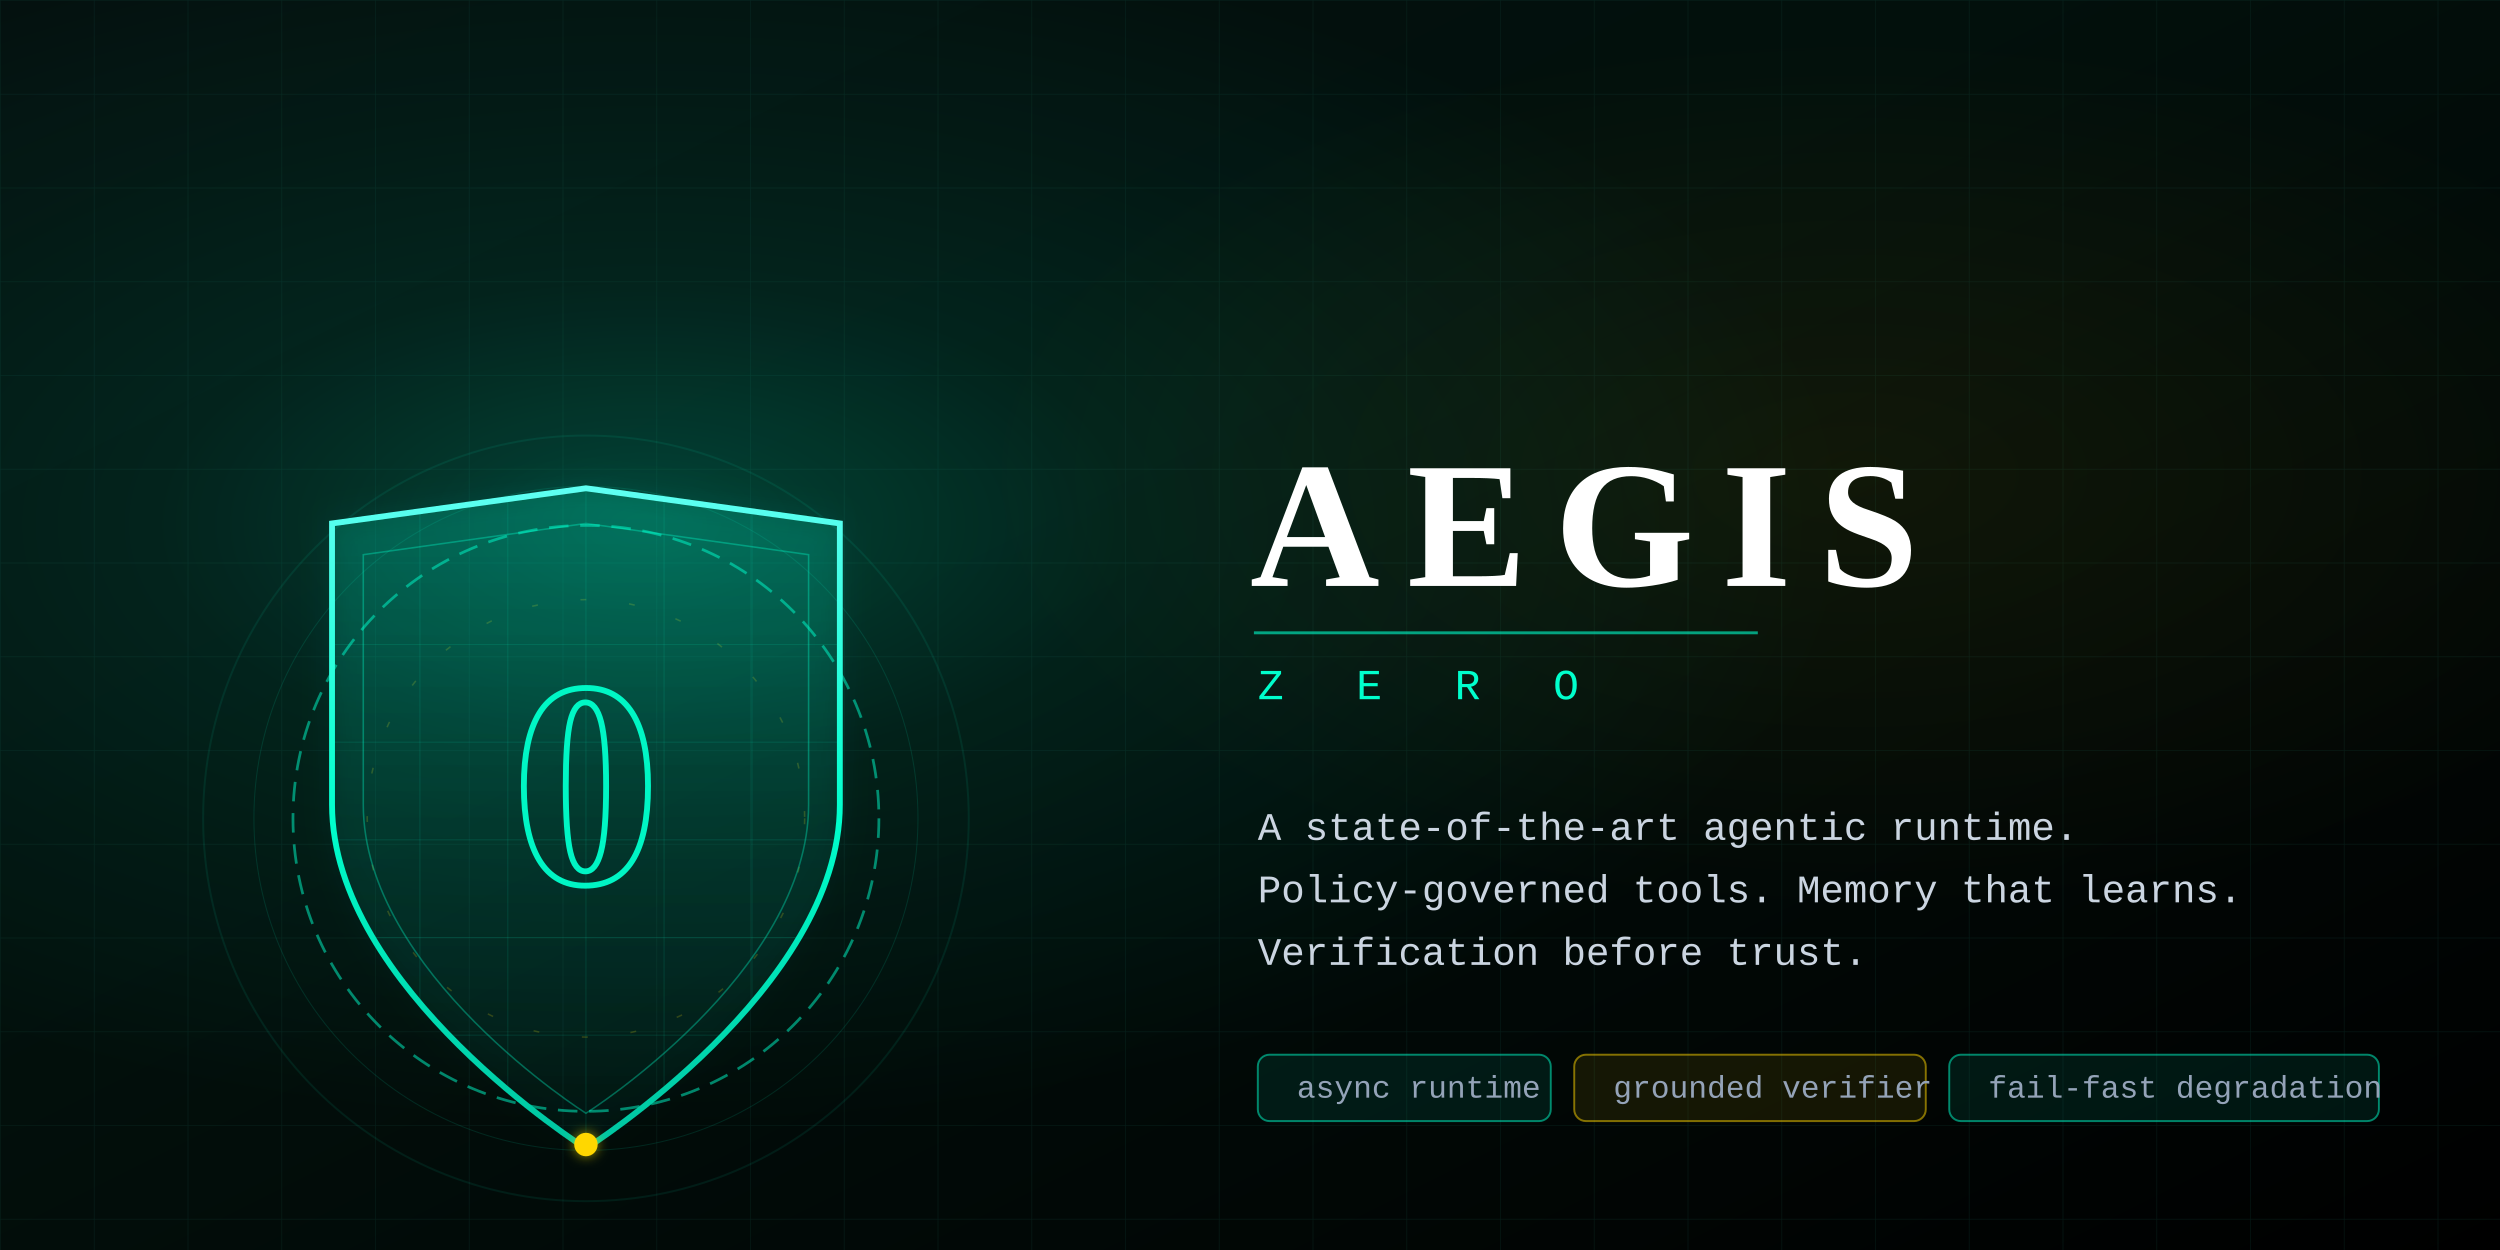
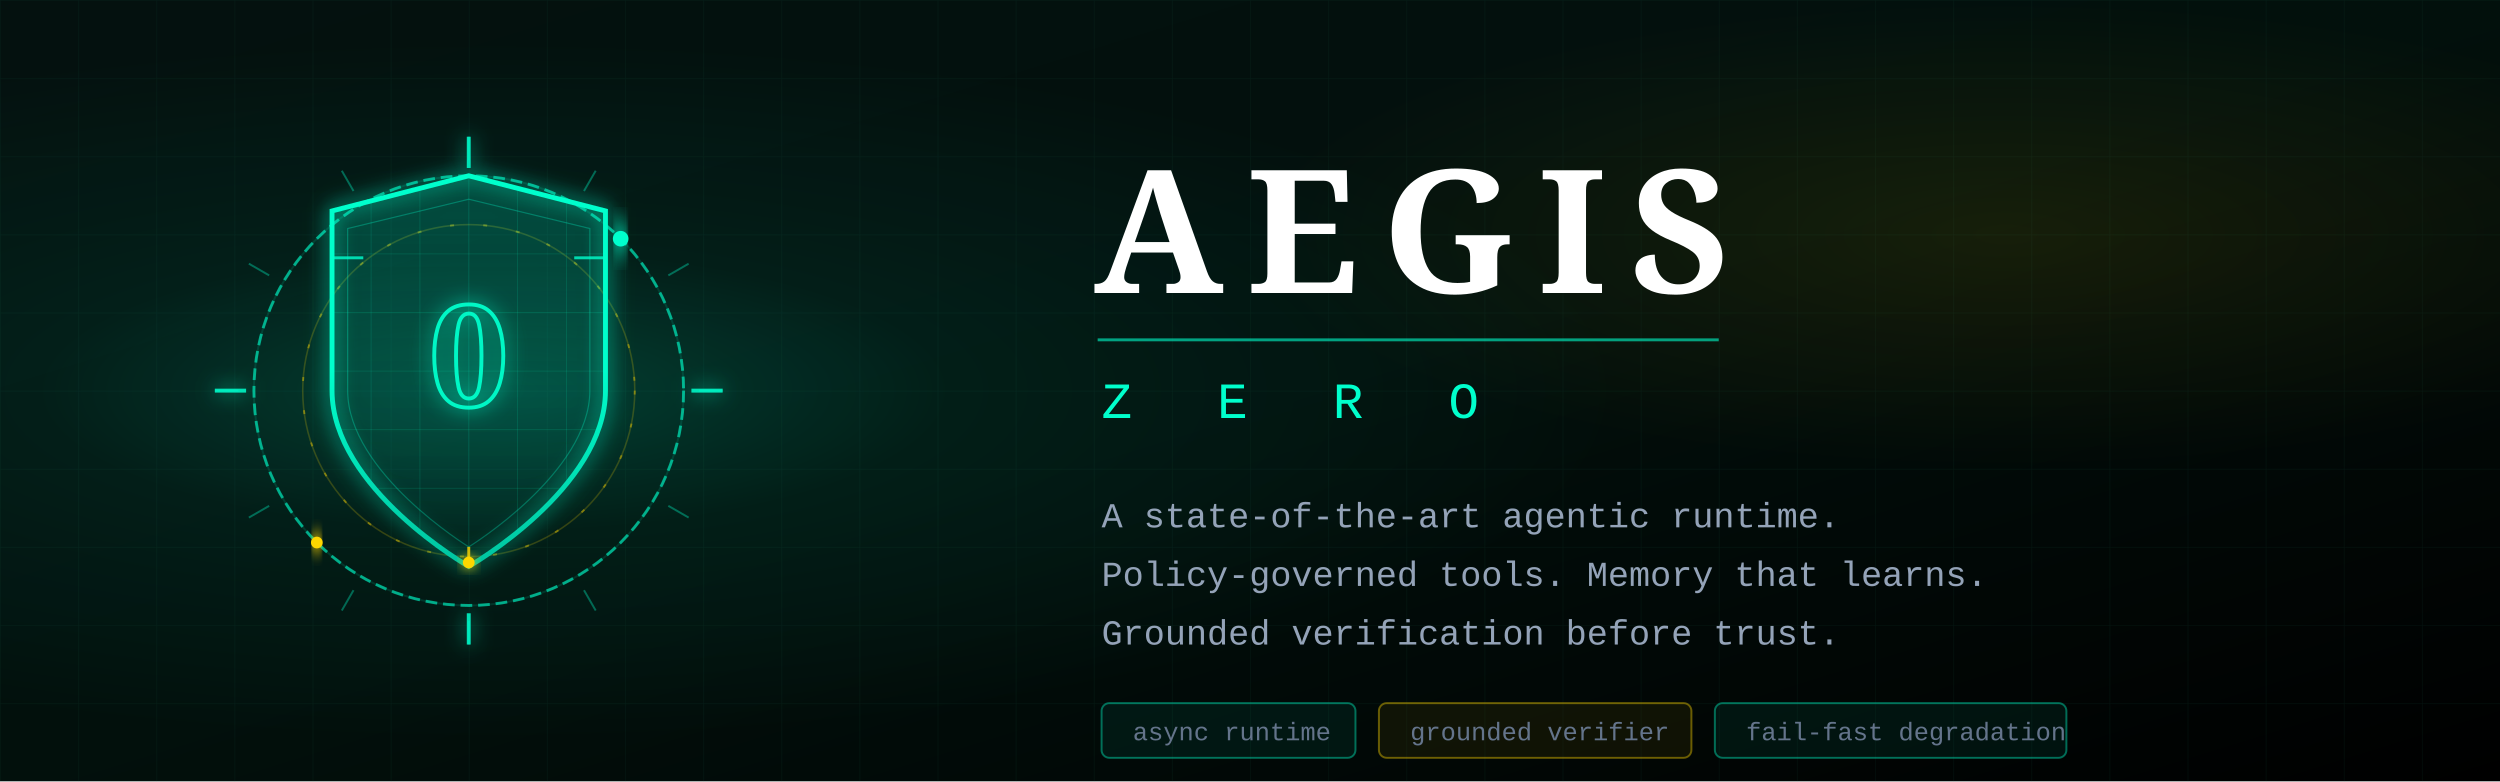
- <svg xmlns="http://www.w3.org/2000/svg" viewBox="0 0 1280 640" width="1280" height="640" font-family="Georgia, 'Times New Roman', serif">
+ <svg xmlns="http://www.w3.org/2000/svg" viewBox="0 0 1280 400" width="1280" height="400">
  <defs>
    <linearGradient id="bg" x1="0" y1="0" x2="1" y2="1">
      <stop offset="0%" stop-color="#04110f" />
-       <stop offset="40%" stop-color="#02100c" />
-       <stop offset="70%" stop-color="#010806" />
+       <stop offset="50%" stop-color="#02100c" />
      <stop offset="100%" stop-color="#000000" />
    </linearGradient>
-     <radialGradient id="glow" cx="26%" cy="42%" r="48%">
-       <stop offset="0%" stop-color="#00ffcc" stop-opacity="0.22" />
-       <stop offset="40%" stop-color="#00ffcc" stop-opacity="0.08" />
+     <radialGradient id="glow" cx="20%" cy="50%" r="45%">
+       <stop offset="0%" stop-color="#00ffcc" stop-opacity="0.2" />
+       <stop offset="40%" stop-color="#00ffcc" stop-opacity="0.06" />
      <stop offset="100%" stop-color="#00ffcc" stop-opacity="0" />
    </radialGradient>
-     <radialGradient id="accentGlow" cx="74%" cy="38%" r="35%">
-       <stop offset="0%" stop-color="#ffd700" stop-opacity="0.06" />
+     <radialGradient id="goldGlow" cx="80%" cy="30%" r="30%">
+       <stop offset="0%" stop-color="#ffd700" stop-opacity="0.08" />
      <stop offset="100%" stop-color="#ffd700" stop-opacity="0" />
    </radialGradient>
    <linearGradient id="shieldFill" x1="0" y1="0" x2="0" y2="1">
-       <stop offset="0%" stop-color="#00ffcc" stop-opacity="0.18" />
-       <stop offset="50%" stop-color="#00ffcc" stop-opacity="0.08" />
+       <stop offset="0%" stop-color="#00ffcc" stop-opacity="0.15" />
      <stop offset="100%" stop-color="#00ffcc" stop-opacity="0.02" />
    </linearGradient>
    <linearGradient id="shieldStroke" x1="0" y1="0" x2="0" y2="1">
-       <stop offset="0%" stop-color="#5ffff2" />
+       <stop offset="0%" stop-color="#00ffcc" />
      <stop offset="50%" stop-color="#00ffcc" />
      <stop offset="100%" stop-color="#00c4a0" />
    </linearGradient>
-     <pattern id="grid" width="48" height="48" patternUnits="userSpaceOnUse">
-       <path d="M48 0 L0 0 0 48" fill="none" stroke="#0c3b34" stroke-width="0.6" opacity="0.4" />
+     <pattern id="grid" width="40" height="40" patternUnits="userSpaceOnUse">
+       <path d="M40 0 L0 0 0 40" fill="none" stroke="#0c3b34" stroke-width="0.5" opacity="0.3" />
    </pattern>
+     <filter id="cg" x="-50%" y="-50%" width="200%" height="200%">
+       <feGaussianBlur stdDeviation="5" result="b" />
+       <feMerge>
+         <feMergeNode in="b" />
+         <feMergeNode in="SourceGraphic" />
+       </feMerge>
+     </filter>
+     <filter id="gg" x="-50%" y="-50%" width="200%" height="200%">
+       <feGaussianBlur stdDeviation="3" result="b" />
+       <feMerge>
+         <feMergeNode in="b" />
+         <feMergeNode in="SourceGraphic" />
+       </feMerge>
+     </filter>
    <filter id="shieldAura" x="-30%" y="-30%" width="160%" height="160%">
      <feGaussianBlur stdDeviation="8" result="blur" />
      <feColorMatrix in="blur" type="matrix" values="0 0 0 0 0                 0 1 0 0 0.9                 0 0 0 0 0.85                 0 0 0 0.5 0" result="glow" />
      <feMerge>
        <feMergeNode in="glow" />
        <feMergeNode in="SourceGraphic" />
      </feMerge>
    </filter>
-     <filter id="goldGlow" x="-50%" y="-50%" width="200%" height="200%">
-       <feGaussianBlur stdDeviation="3" result="blur" />
-       <feColorMatrix in="blur" type="matrix" values="0 0 0 0 1                 0 0 0 0 0.84                 0 0 0 0 0                 0 0 0 0.6 0" result="glow" />
-       <feMerge>
-         <feMergeNode in="glow" />
-         <feMergeNode in="SourceGraphic" />
-       </feMerge>
-     </filter>
    <clipPath id="sc">
-       <path d="M300 250 L430 268 L430 412 C430 506 300 588 300 588 C300 588 170 506 170 412 L170 268 Z" />
+       <path d="M120 50 L190 68 L190 160 C190 210 120 250 120 250 C120 250 50 210 50 160 L50 68 Z" />
    </clipPath>
  </defs>
-   <rect width="1280" height="640" fill="url(#bg)" />
-   <rect width="1280" height="640" fill="url(#grid)" />
-   <rect width="1280" height="640" fill="url(#glow)" />
-   <rect width="1280" height="640" fill="url(#accentGlow)" />
-   <g>
-     <circle cx="300" cy="419" r="196" fill="none" stroke="#00ffcc" stroke-width="1" stroke-opacity="0.08" />
-     <circle cx="300" cy="419" r="170" fill="none" stroke="#00ffcc" stroke-width="0.5" stroke-opacity="0.12" />
-     <circle cx="300" cy="419" r="150" fill="none" stroke="#00ffcc" stroke-width="1.4" stroke-opacity="0.5" stroke-dasharray="10 6" />
-     <circle cx="300" cy="419" r="112" fill="none" stroke="#ffd700" stroke-width="0.8" stroke-opacity="0.2" stroke-dasharray="3 22" />
+   <rect width="1280" height="400" fill="url(#bg)" />
+   <rect width="1280" height="400" fill="url(#grid)" />
+   <rect width="1280" height="400" fill="url(#glow)" />
+   <rect width="1280" height="400" fill="url(#goldGlow)" />
+   <g transform="translate(120, 40)">
+     <circle cx="120" cy="160" r="110" fill="none" stroke="#00ffcc" stroke-width="1" stroke-opacity="0.12" />
+     <circle cx="120" cy="160" r="110" fill="none" stroke="#00ffcc" stroke-width="1.5" stroke-opacity="0.6" stroke-dasharray="6 3" />
+     <g stroke="#00ffcc" stroke-opacity="0.35" stroke-width="1">
+       <line x1="120" y1="30" x2="120" y2="42" transform="rotate(0,120,160)" />
+       <line x1="120" y1="30" x2="120" y2="42" transform="rotate(30,120,160)" />
+       <line x1="120" y1="30" x2="120" y2="42" transform="rotate(60,120,160)" />
+       <line x1="120" y1="30" x2="120" y2="42" transform="rotate(90,120,160)" />
+       <line x1="120" y1="30" x2="120" y2="42" transform="rotate(120,120,160)" />
+       <line x1="120" y1="30" x2="120" y2="42" transform="rotate(150,120,160)" />
+       <line x1="120" y1="30" x2="120" y2="42" transform="rotate(180,120,160)" />
+       <line x1="120" y1="30" x2="120" y2="42" transform="rotate(210,120,160)" />
+       <line x1="120" y1="30" x2="120" y2="42" transform="rotate(240,120,160)" />
+       <line x1="120" y1="30" x2="120" y2="42" transform="rotate(270,120,160)" />
+       <line x1="120" y1="30" x2="120" y2="42" transform="rotate(300,120,160)" />
+       <line x1="120" y1="30" x2="120" y2="42" transform="rotate(330,120,160)" />
+     </g>
+     <g stroke="#00ffcc" stroke-width="2" stroke-opacity="0.85" filter="url(#cg)">
+       <line x1="120" y1="30" x2="120" y2="46" transform="rotate(0,120,160)" />
+       <line x1="120" y1="30" x2="120" y2="46" transform="rotate(90,120,160)" />
+       <line x1="120" y1="30" x2="120" y2="46" transform="rotate(180,120,160)" />
+       <line x1="120" y1="30" x2="120" y2="46" transform="rotate(270,120,160)" />
+     </g>
+     <circle cx="120" cy="160" r="85" fill="none" stroke="#ffd700" stroke-width="0.8" stroke-opacity="0.2" />
+     <circle cx="120" cy="160" r="85" fill="none" stroke="#ffd700" stroke-width="1" stroke-opacity="0.4" stroke-dasharray="2 15" />
+     <circle cx="120" cy="50" r="4" fill="#00ffcc" filter="url(#cg)" transform="rotate(45,120,160)" />
+     <circle cx="120" cy="50" r="3" fill="#ffd700" filter="url(#gg)" transform="rotate(225,120,160)" />
    <g filter="url(#shieldAura)">
-       <path d="M300 250 L430 268 L430 412 C430 506 300 588 300 588 C300 588 170 506 170 412 L170 268 Z" fill="url(#shieldFill)" />
+       <path d="M120 50 L190 68 L190 160 C190 210 120 250 120 250 C120 250 50 210 50 160 L50 68 Z" fill="url(#shieldFill)" />
    </g>
-     <g clip-path="url(#sc)" stroke="#00ffcc" stroke-width="0.5" stroke-opacity="0.12">
-       <line x1="170" y1="330" x2="430" y2="330" />
-       <line x1="170" y1="380" x2="430" y2="380" />
-       <line x1="170" y1="430" x2="430" y2="430" />
-       <line x1="170" y1="480" x2="430" y2="480" />
-       <line x1="170" y1="530" x2="430" y2="530" />
-       <line x1="215" y1="250" x2="215" y2="588" />
-       <line x1="260" y1="250" x2="260" y2="588" />
-       <line x1="300" y1="250" x2="300" y2="588" />
-       <line x1="340" y1="250" x2="340" y2="588" />
-       <line x1="385" y1="250" x2="385" y2="588" />
+     <g clip-path="url(#sc)" stroke="#00ffcc" stroke-width="0.4" stroke-opacity="0.15">
+       <line x1="50" y1="90" x2="190" y2="90" />
+       <line x1="50" y1="120" x2="190" y2="120" />
+       <line x1="50" y1="150" x2="190" y2="150" />
+       <line x1="50" y1="180" x2="190" y2="180" />
+       <line x1="50" y1="210" x2="190" y2="210" />
+       <line x1="70" y1="50" x2="70" y2="250" />
+       <line x1="95" y1="50" x2="95" y2="250" />
+       <line x1="120" y1="50" x2="120" y2="250" />
+       <line x1="145" y1="50" x2="145" y2="250" />
+       <line x1="170" y1="50" x2="170" y2="250" />
    </g>
-     <path d="M300 250 L430 268 L430 412 C430 506 300 588 300 588 C300 588 170 506 170 412 L170 268 Z" fill="none" stroke="url(#shieldStroke)" stroke-width="3" />
-     <path d="M300 268 L414 284 L414 412 C414 498 300 570 300 570 C300 570 186 498 186 412 L186 284 Z" fill="none" stroke="#00ffcc" stroke-width="0.8" stroke-opacity="0.35" />
-     <line x1="214" y1="290" x2="386" y2="290" stroke="#ffd700" stroke-width="2.5" stroke-opacity="0.9" filter="url(#goldGlow)" />
-     <text x="300" y="452" text-anchor="middle" font-size="150" font-weight="900" fill="none" stroke="#00ffcc" stroke-width="3" opacity="0.95">0</text>
-     <circle cx="300" cy="586" r="6" fill="#ffd700" filter="url(#goldGlow)" />
+     <path d="M120 50 L190 68 L190 160 C190 210 120 250 120 250 C120 250 50 210 50 160 L50 68 Z" fill="none" stroke="url(#shieldStroke)" stroke-width="2.5" filter="url(#cg)" />
+     <path d="M120 62 L182 77 L182 160 C182 202 120 240 120 240 C120 240 58 202 58 160 L58 77 Z" fill="none" stroke="#00ffcc" stroke-width="0.6" stroke-opacity="0.3" />
+     <line x1="70" y1="78" x2="170" y2="78" stroke="#ffd700" stroke-width="1.5" stroke-opacity="0.8" filter="url(#gg)" />
+     <line x1="50" y1="92" x2="66" y2="92" stroke="#00ffcc" stroke-width="1.5" stroke-opacity="0.8" />
+     <line x1="50" y1="68" x2="50" y2="96" stroke="#00ffcc" stroke-width="1.5" stroke-opacity="0.8" />
+     <line x1="174" y1="92" x2="190" y2="92" stroke="#00ffcc" stroke-width="1.5" stroke-opacity="0.8" />
+     <line x1="190" y1="68" x2="190" y2="96" stroke="#00ffcc" stroke-width="1.5" stroke-opacity="0.8" />
+     <circle cx="120" cy="248" r="3" fill="#ffd700" filter="url(#gg)" />
+     <line x1="120" y1="240" x2="120" y2="246" stroke="#ffd700" stroke-width="1.5" stroke-opacity="0.8" />
+     <text x="120" y="168" text-anchor="middle" font-family="Georgia,serif" font-size="72" font-weight="900" fill="none" stroke="#00ffcc" stroke-width="2" filter="url(#cg)" opacity="0.95">0</text>
  </g>
-   <text x="640" y="300" font-size="92" font-weight="900" fill="#ffffff" letter-spacing="14">AEGIS</text>
-   <line x1="642" y1="324" x2="900" y2="324" stroke="#00ffcc" stroke-width="1.5" stroke-opacity="0.6" />
-   <text x="644" y="358" font-family="'Courier New', monospace" font-size="22" fill="#00ffcc" letter-spacing="12">Z E R O</text>
-   <text x="644" y="430" font-family="'Courier New', monospace" font-size="20" fill="#cbd5e1">A state-of-the-art agentic runtime.</text>
-   <text x="644" y="462" font-family="'Courier New', monospace" font-size="20" fill="#cbd5e1">Policy-governed tools. Memory that learns.</text>
-   <text x="644" y="494" font-family="'Courier New', monospace" font-size="20" fill="#cbd5e1">Verification before trust.</text>
-   <g font-family="'Courier New', monospace" font-size="16" fill="#94a3b8">
-     <rect x="644" y="540" width="150" height="34" rx="6" fill="#00ffcc" fill-opacity="0.08" stroke="#00ffcc" stroke-opacity="0.5" />
-     <text x="664" y="562">async runtime</text>
-     <rect x="806" y="540" width="180" height="34" rx="6" fill="#ffd700" fill-opacity="0.08" stroke="#ffd700" stroke-opacity="0.5" />
-     <text x="826" y="562">grounded verifier</text>
-     <rect x="998" y="540" width="220" height="34" rx="6" fill="#00ffcc" fill-opacity="0.08" stroke="#00ffcc" stroke-opacity="0.5" />
-     <text x="1018" y="562">fail-fast degradation</text>
+   <g transform="translate(480, 0)">
+     <text x="80" y="150" font-family="Georgia, serif" font-size="88" font-weight="900" fill="#ffffff" letter-spacing="12">AEGIS</text>
+     <line x1="82" y1="174" x2="400" y2="174" stroke="#00ffcc" stroke-width="1.5" stroke-opacity="0.6" />
+     <text x="84" y="214" font-family="'Courier New', monospace" font-size="26" fill="#00ffcc" letter-spacing="14">Z E R O</text>
+     <text x="84" y="270" font-family="'Courier New', monospace" font-size="18" fill="#94a3b8">A state-of-the-art agentic runtime.</text>
+     <text x="84" y="300" font-family="'Courier New', monospace" font-size="18" fill="#94a3b8">Policy-governed tools. Memory that learns.</text>
+     <text x="84" y="330" font-family="'Courier New', monospace" font-size="18" fill="#94a3b8">Grounded verification before trust.</text>
+     <g font-family="'Courier New', monospace" font-size="13" fill="#64748b">
+       <rect x="84" y="360" width="130" height="28" rx="4" fill="#00ffcc" fill-opacity="0.06" stroke="#00ffcc" stroke-opacity="0.4" />
+       <text x="100" y="379">async runtime</text>
+       <rect x="226" y="360" width="160" height="28" rx="4" fill="#ffd700" fill-opacity="0.06" stroke="#ffd700" stroke-opacity="0.4" />
+       <text x="242" y="379">grounded verifier</text>
+       <rect x="398" y="360" width="180" height="28" rx="4" fill="#00ffcc" fill-opacity="0.06" stroke="#00ffcc" stroke-opacity="0.4" />
+       <text x="414" y="379">fail-fast degradation</text>
+     </g>
  </g>
</svg>
